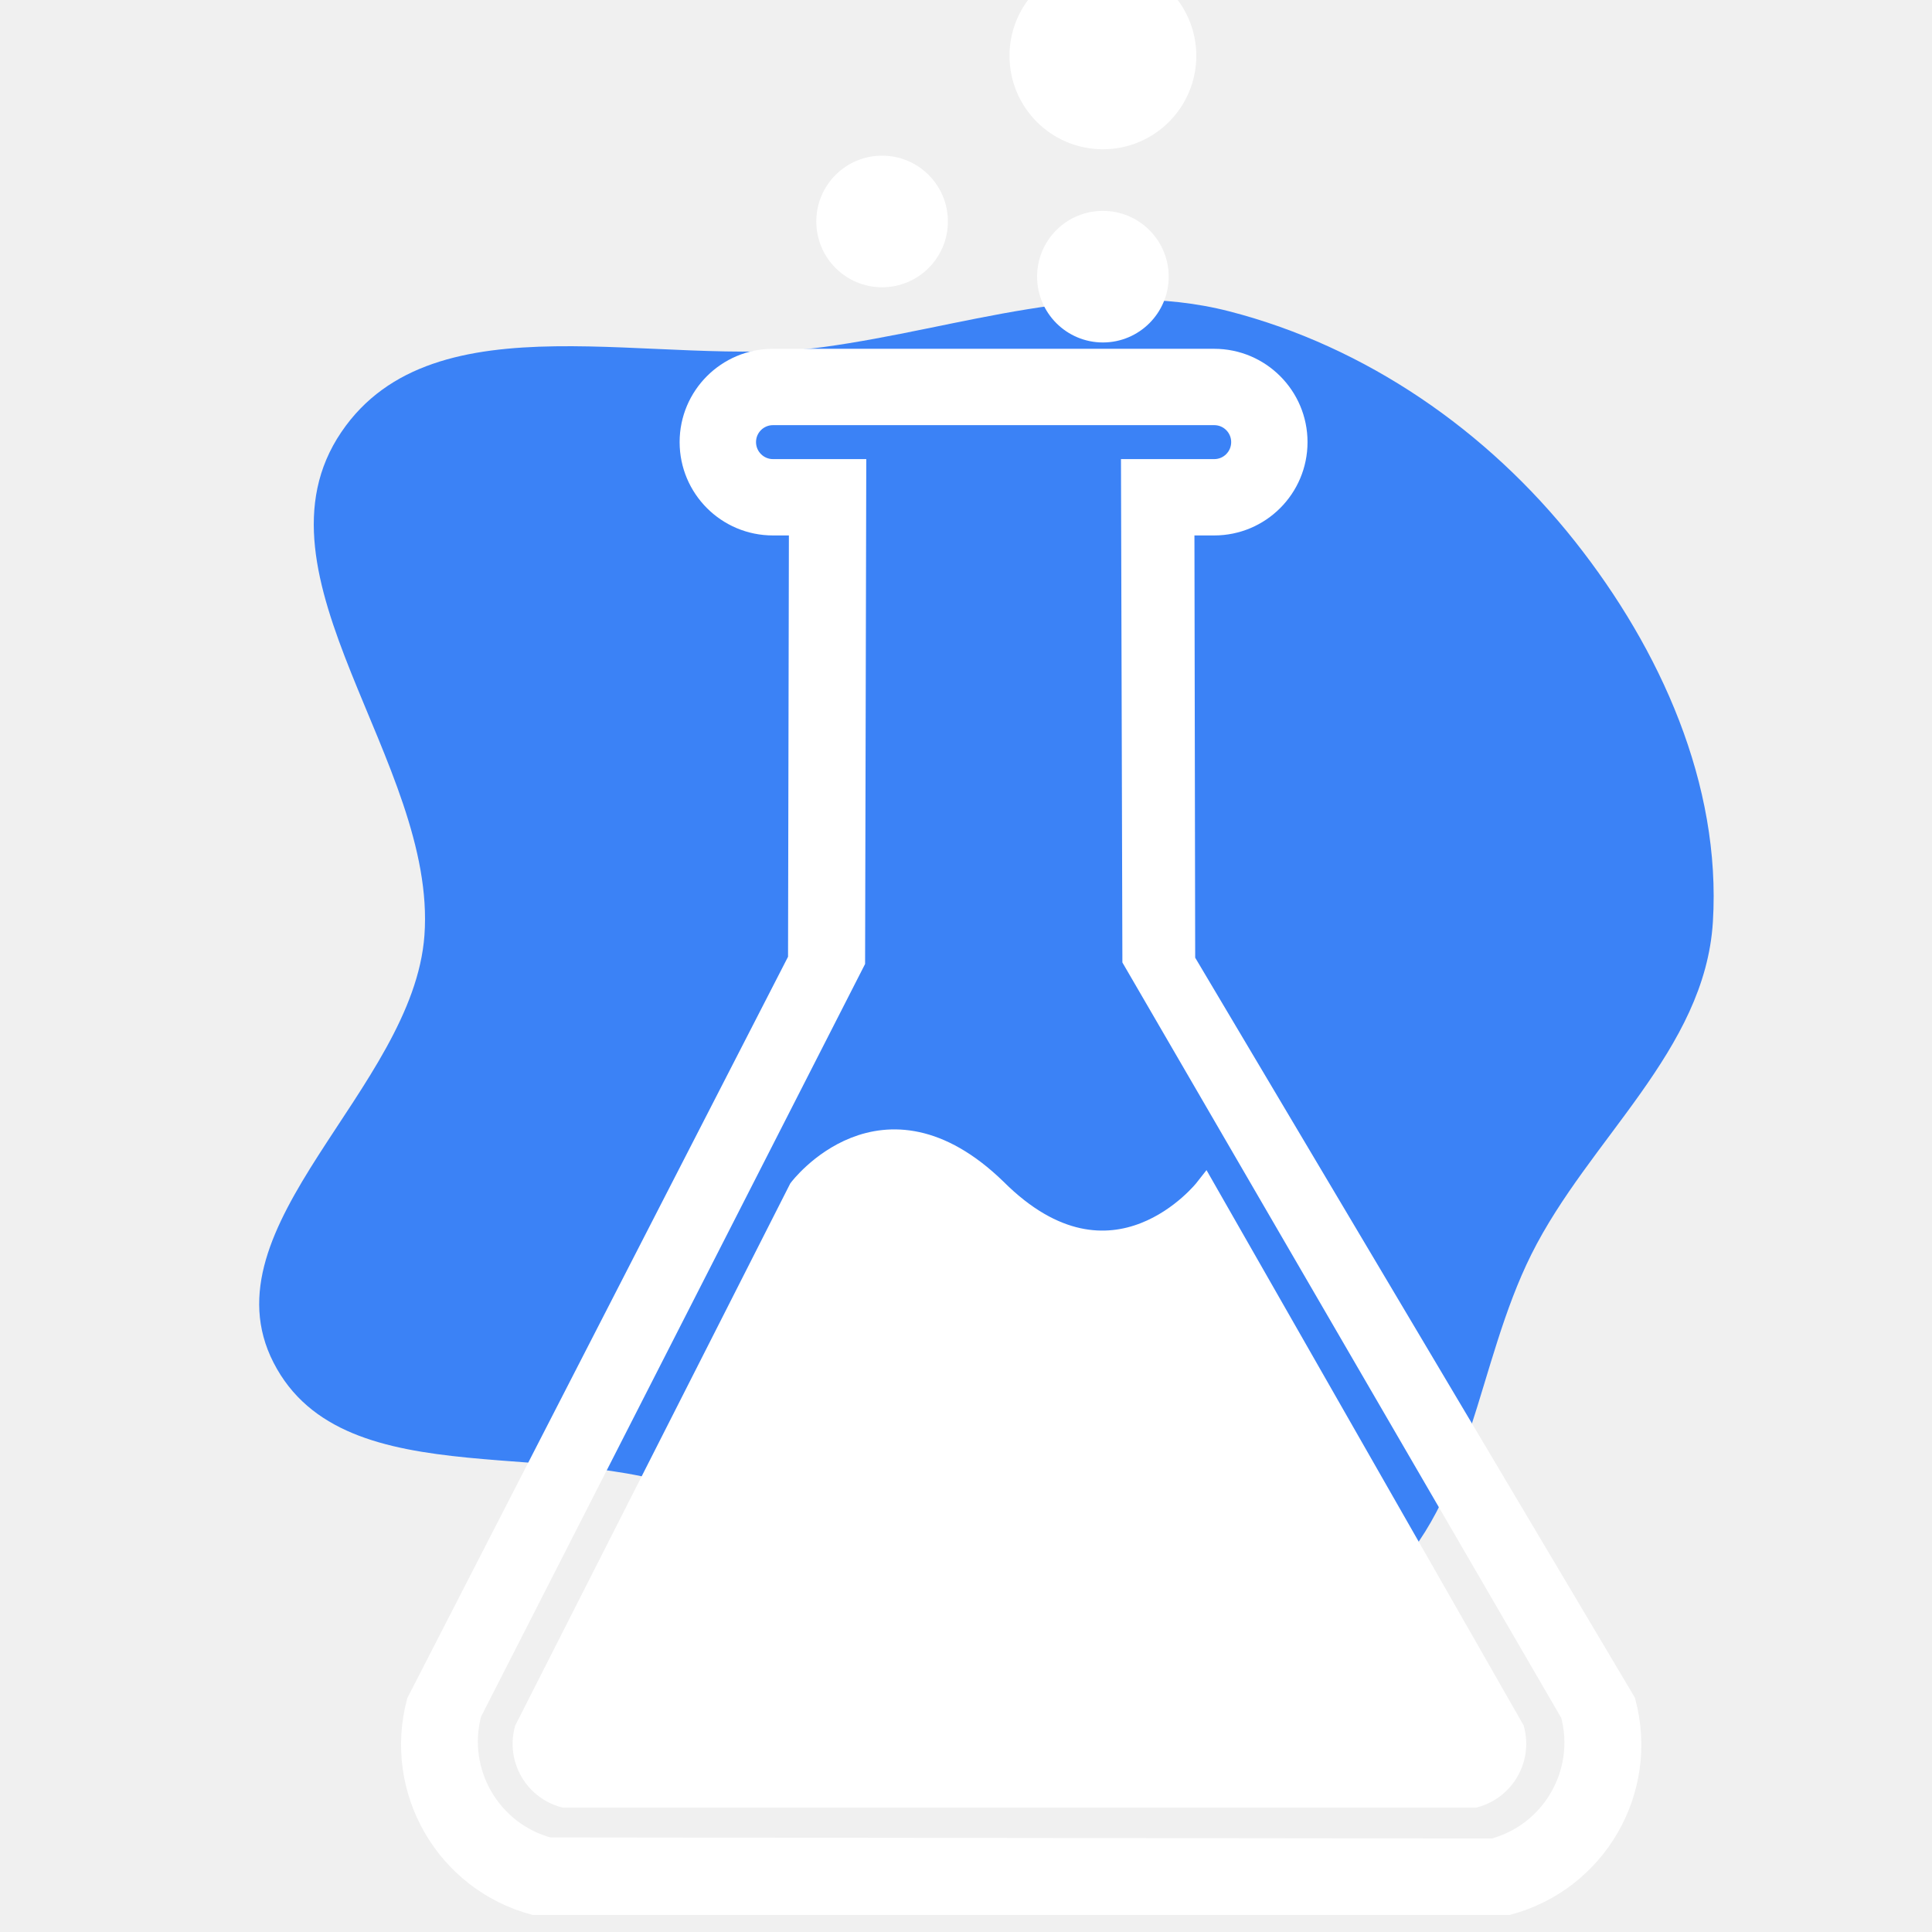
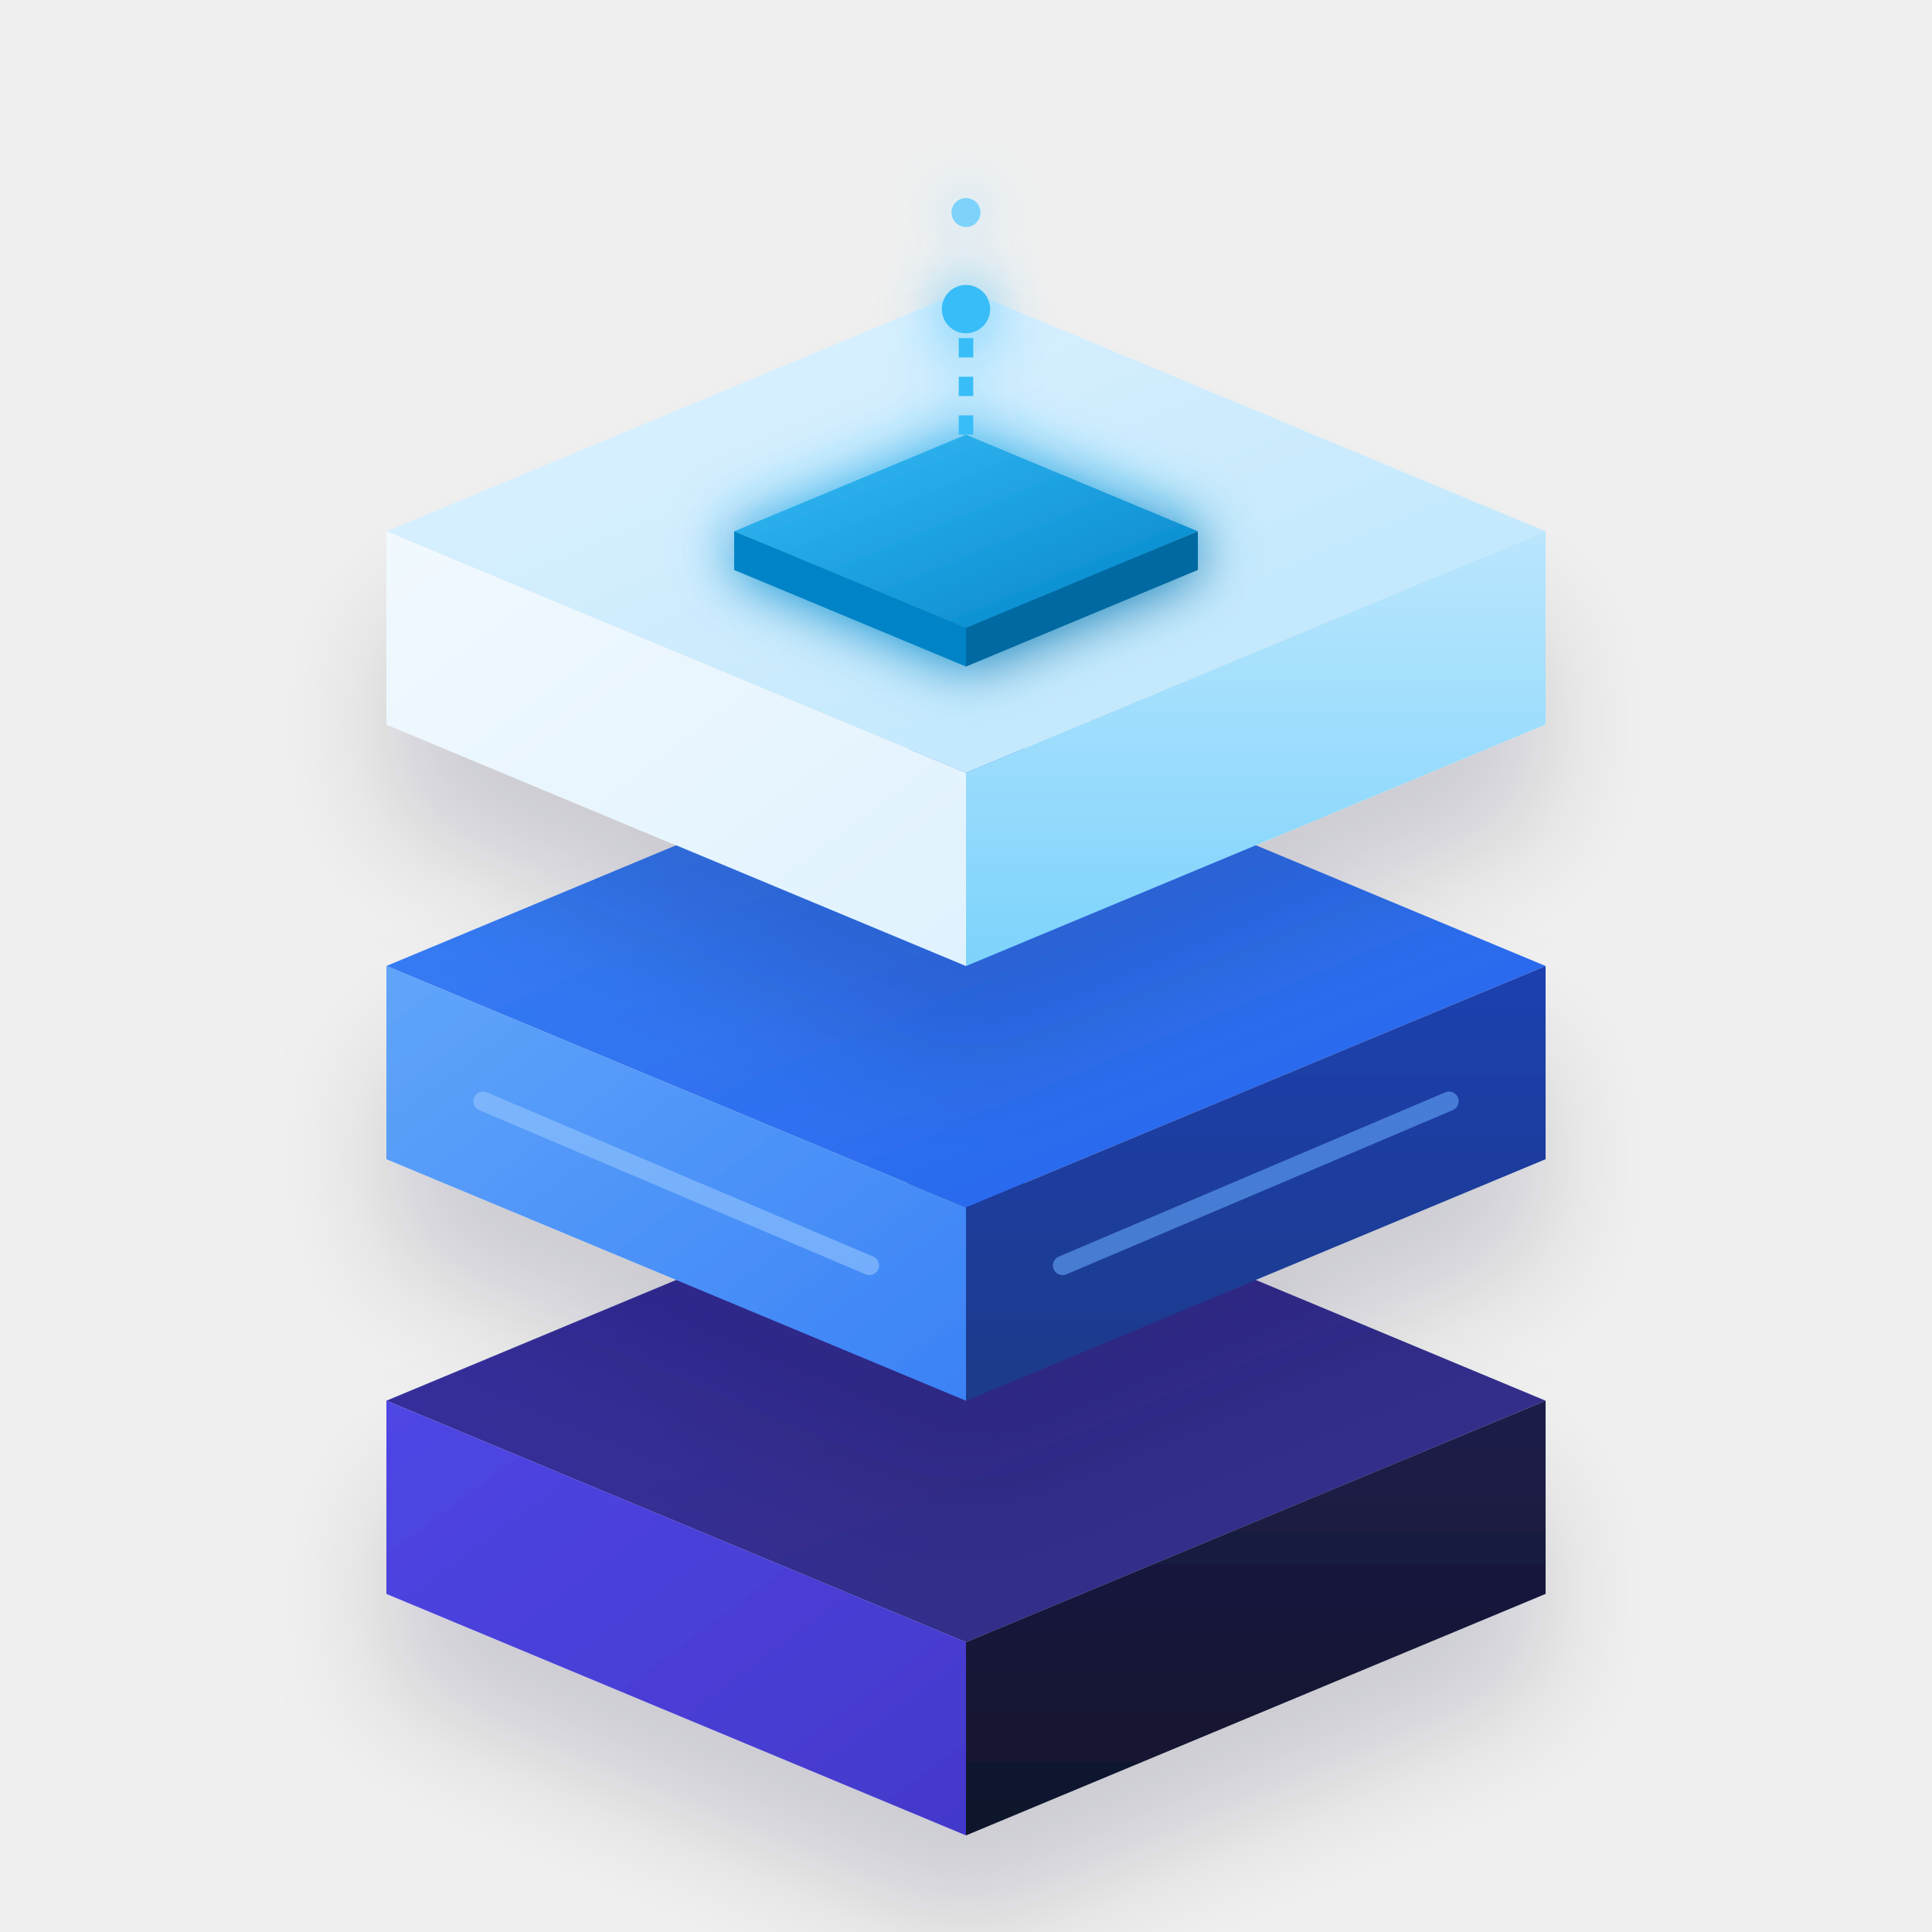
- <svg xmlns="http://www.w3.org/2000/svg" fill="#ffffff" width="256px" height="256px" viewBox="0 -2.5 30 35" version="1.1" stroke="#ffffff" stroke-width="0.384" transform="rotate(0)matrix(1, 0, 0, 1, 0, 0)">
-   <g id="SVGRepo_bgCarrier" stroke-width="0" transform="translate(2.4,2.4), scale(0.85)">
-     <path transform="translate(-3.2, -3.2), scale(1.2)" d="M16,28.592C18.339,28.885,20.698,27.6,22.422,25.992C24.019,24.502,24.087,22.094,25.062,20.139C26.084,18.09,28.146,16.518,28.285,14.234C28.434,11.793,27.353,9.395,25.835,7.478C24.279,5.512,22.129,4.021,19.702,3.394C17.315,2.777,14.927,3.695,12.484,4.027C9.554,4.425,5.584,3.089,3.925,5.537C2.195,8.088,5.625,11.402,5.401,14.476C5.202,17.207,1.473,19.628,2.721,22.064C3.991,24.543,8.037,23.273,10.537,24.501C12.62,25.526,13.696,28.302,16,28.592" fill="#3B82F6" strokewidth="0" />
+ <svg xmlns="http://www.w3.org/2000/svg" viewBox="0 0 200 200" width="100%" height="100%">
+   <defs>
+     <filter id="smoothShadow" x="-30%" y="-30%" width="160%" height="160%">
+       <feDropShadow dx="0" dy="10" stdDeviation="6" flood-color="#0F172A" flood-opacity="0.15" />
+     </filter>
+     <filter id="glow" x="-20%" y="-20%" width="140%" height="140%">
+       <feGaussianBlur stdDeviation="3" result="blur" />
+       <feComposite in="SourceGraphic" in2="blur" operator="over" />
+     </filter>
+     <linearGradient id="baseTop" x1="0%" y1="0%" x2="100%" y2="100%">
+       <stop offset="0%" stop-color="#3730A3" />
+       <stop offset="100%" stop-color="#312E81" />
+     </linearGradient>
+     <linearGradient id="baseLeft" x1="0%" y1="0%" x2="100%" y2="100%">
+       <stop offset="0%" stop-color="#4F46E5" />
+       <stop offset="100%" stop-color="#4338CA" />
+     </linearGradient>
+     <linearGradient id="baseRight" x1="0%" y1="0%" x2="0%" y2="100%">
+       <stop offset="0%" stop-color="#1E1B4B" />
+       <stop offset="100%" stop-color="#0F172A" />
+     </linearGradient>
+     <linearGradient id="midTop" x1="0%" y1="0%" x2="100%" y2="100%">
+       <stop offset="0%" stop-color="#3B82F6" />
+       <stop offset="100%" stop-color="#2563EB" />
+     </linearGradient>
+     <linearGradient id="midLeft" x1="0%" y1="0%" x2="100%" y2="100%">
+       <stop offset="0%" stop-color="#60A5FA" />
+       <stop offset="100%" stop-color="#3B82F6" />
+     </linearGradient>
+     <linearGradient id="midRight" x1="0%" y1="0%" x2="0%" y2="100%">
+       <stop offset="0%" stop-color="#1E40AF" />
+       <stop offset="100%" stop-color="#1E3A8A" />
+     </linearGradient>
+     <linearGradient id="topTop" x1="0%" y1="0%" x2="100%" y2="100%">
+       <stop offset="0%" stop-color="#E0F2FE" />
+       <stop offset="100%" stop-color="#BAE6FD" />
+     </linearGradient>
+     <linearGradient id="topLeft" x1="0%" y1="0%" x2="100%" y2="100%">
+       <stop offset="0%" stop-color="#F1F9FE" />
+       <stop offset="100%" stop-color="#E0F2FE" />
+     </linearGradient>
+     <linearGradient id="topRight" x1="0%" y1="0%" x2="0%" y2="100%">
+       <stop offset="0%" stop-color="#BAE6FD" />
+       <stop offset="100%" stop-color="#7DD3FC" />
+     </linearGradient>
+     <linearGradient id="coreTop" x1="0%" y1="0%" x2="100%" y2="100%">
+       <stop offset="0%" stop-color="#38BDF8" />
+       <stop offset="100%" stop-color="#0284C7" />
+     </linearGradient>
+   </defs>
+   <g filter="url(#smoothShadow)">
+     <polygon points="100,120 160,145 100,170 40,145" fill="url(#baseTop)" />
+     <polygon points="40,145 100,170 100,190 40,165" fill="url(#baseLeft)" />
+     <polygon points="100,170 160,145 160,165 100,190" fill="url(#baseRight)" />
  </g>
-   <g id="SVGRepo_tracerCarrier" stroke-linecap="round" stroke-linejoin="round" stroke="#5639ea" stroke-width="0.32" />
-   <g id="SVGRepo_iconCarrier">
-     <path d="M19.332 19.041c0 0-1.664 2.125-3.79 0-2.062-2-3.562 0-3.562 0l-4.967 9.79c-0.144 0.533 0.173 1.081 0.706 1.224h16.497c0.533-0.143 0.85-0.69 0.707-1.224l-5.591-9.79zM26.939 28.33l-7.979-13.428v-0.025l-0.014-7.869h0.551c0.826 0 1.498-0.671 1.498-1.499 0-0.827-0.672-1.498-1.498-1.498h-7.995c-0.827 0-1.498 0.671-1.498 1.498 0 0.828 0.671 1.499 1.498 1.499h0.482l-0.016 7.871-6.908 13.451c-0.428 1.599 0.521 3.242 2.119 3.67h17.641c1.6-0.428 2.549-2.071 2.119-3.67zM24.553 30.998l-17.108-0.019c-1.065-0.286-1.697-1.382-1.412-2.446l6.947-13.616 0.021-8.908h-1.498c-0.275 0-0.499-0.224-0.499-0.5s0.224-0.499 0.499-0.499h7.995c0.275 0 0.498 0.224 0.498 0.499 0 0.276-0.223 0.5-0.498 0.5h-1.498l0.025 8.875 7.939 13.666c0.286 1.067-0.347 2.163-1.411 2.448zM16.48 2.512c0 0.552 0.448 1 1 1s1-0.448 1-1-0.447-1-1-1-1 0.447-1 1zM17.48 0.012c0.828 0 1.5-0.671 1.5-1.5s-0.672-1.5-1.5-1.5-1.5 0.671-1.5 1.5 0.672 1.5 1.5 1.5zM13.48 2.512c0.553 0 1-0.448 1-1s-0.447-1-1-1-1 0.448-1 1 0.447 1 1 1z" />
+   <g filter="url(#smoothShadow)">
+     <polygon points="100,75 160,100 100,125 40,100" fill="url(#midTop)" />
+     <polygon points="40,100 100,125 100,145 40,120" fill="url(#midLeft)" />
+     <polygon points="100,125 160,100 160,120 100,145" fill="url(#midRight)" />
+     <path d="M 50,114 L 90,131" fill="none" stroke="#93C5FD" stroke-width="2" stroke-linecap="round" opacity="0.6" />
+     <path d="M 150,114 L 110,131" fill="none" stroke="#60A5FA" stroke-width="2" stroke-linecap="round" opacity="0.6" />
+   </g>
+   <g filter="url(#smoothShadow)">
+     <polygon points="100,30 160,55 100,80 40,55" fill="url(#topTop)" />
+     <polygon points="40,55 100,80 100,100 40,75" fill="url(#topLeft)" />
+     <polygon points="100,80 160,55 160,75 100,100" fill="url(#topRight)" />
+   </g>
+   <g filter="url(#glow)">
+     <polygon points="100,45 124,55 100,65 76,55" fill="url(#coreTop)" />
+     <polygon points="76,55 100,65 100,69 76,59" fill="#0284C7" />
+     <polygon points="100,65 124,55 124,59 100,69" fill="#0369A1" />
+     <circle cx="100" cy="32" r="2.5" fill="#38BDF8" />
+     <circle cx="100" cy="22" r="1.5" fill="#7DD3FC" />
+     <path d="M 100,45 L 100,35" fill="none" stroke="#38BDF8" stroke-width="1.5" stroke-dasharray="2 2" />
  </g>
</svg>
